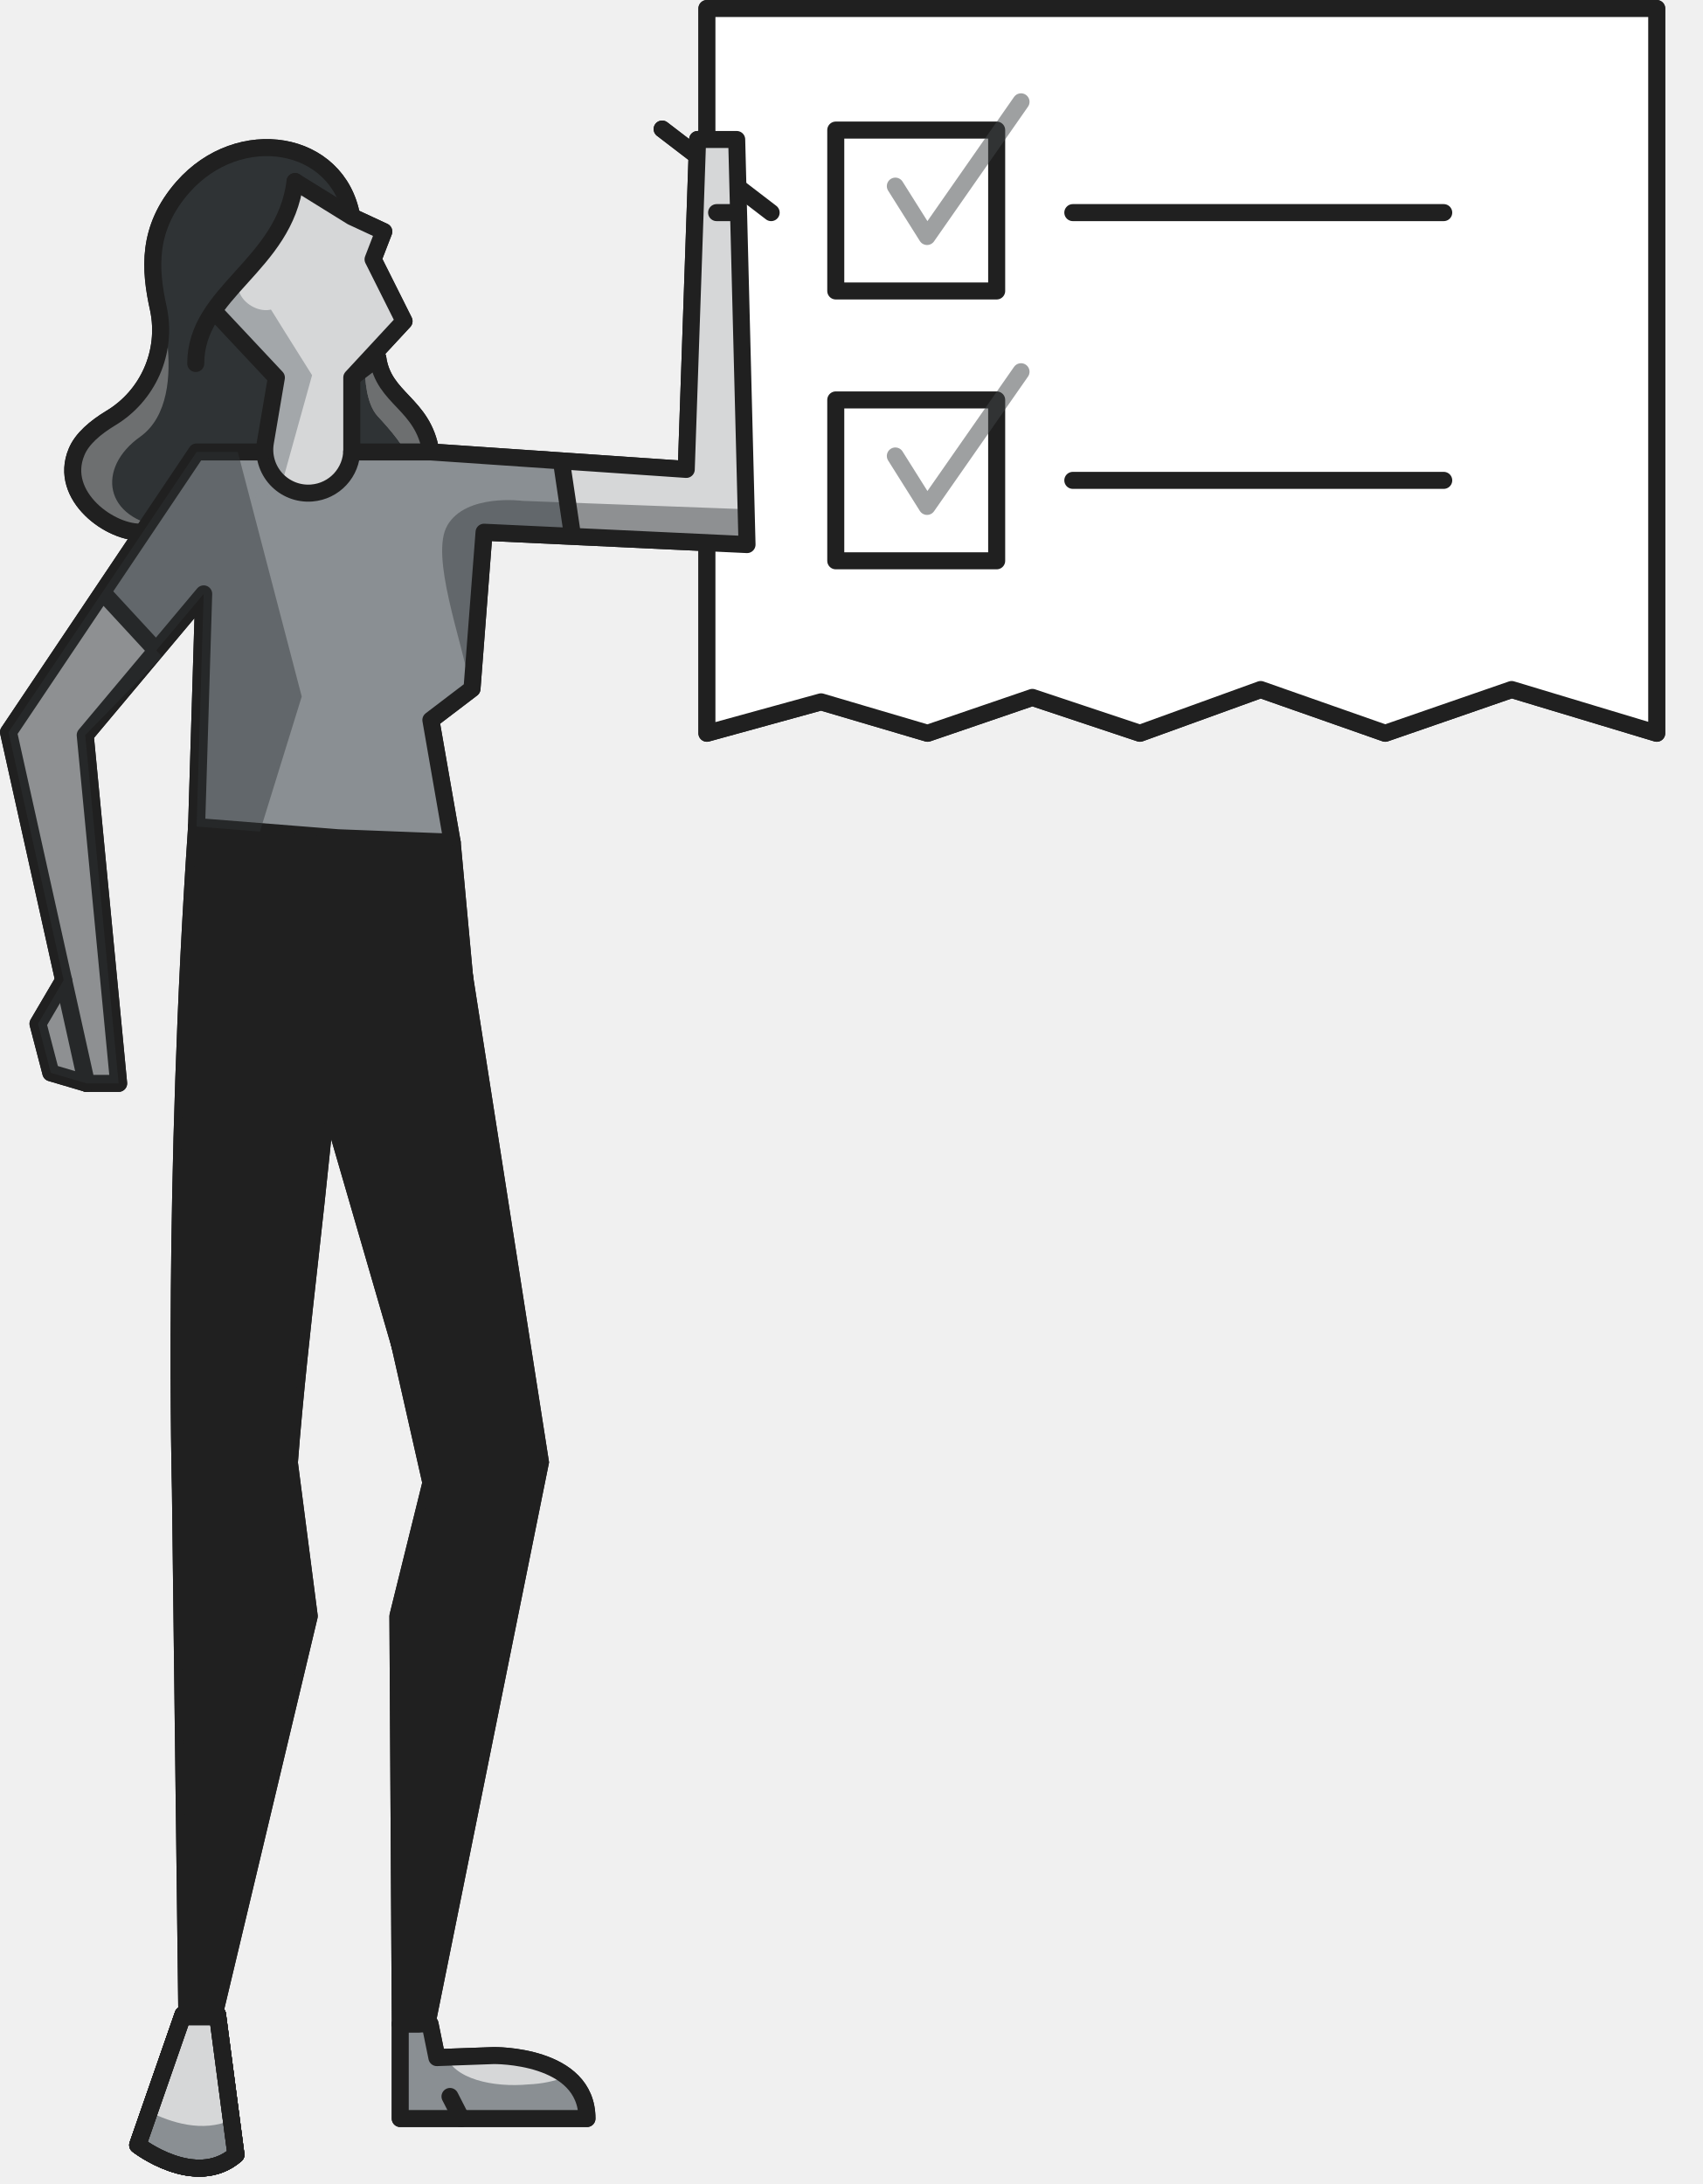
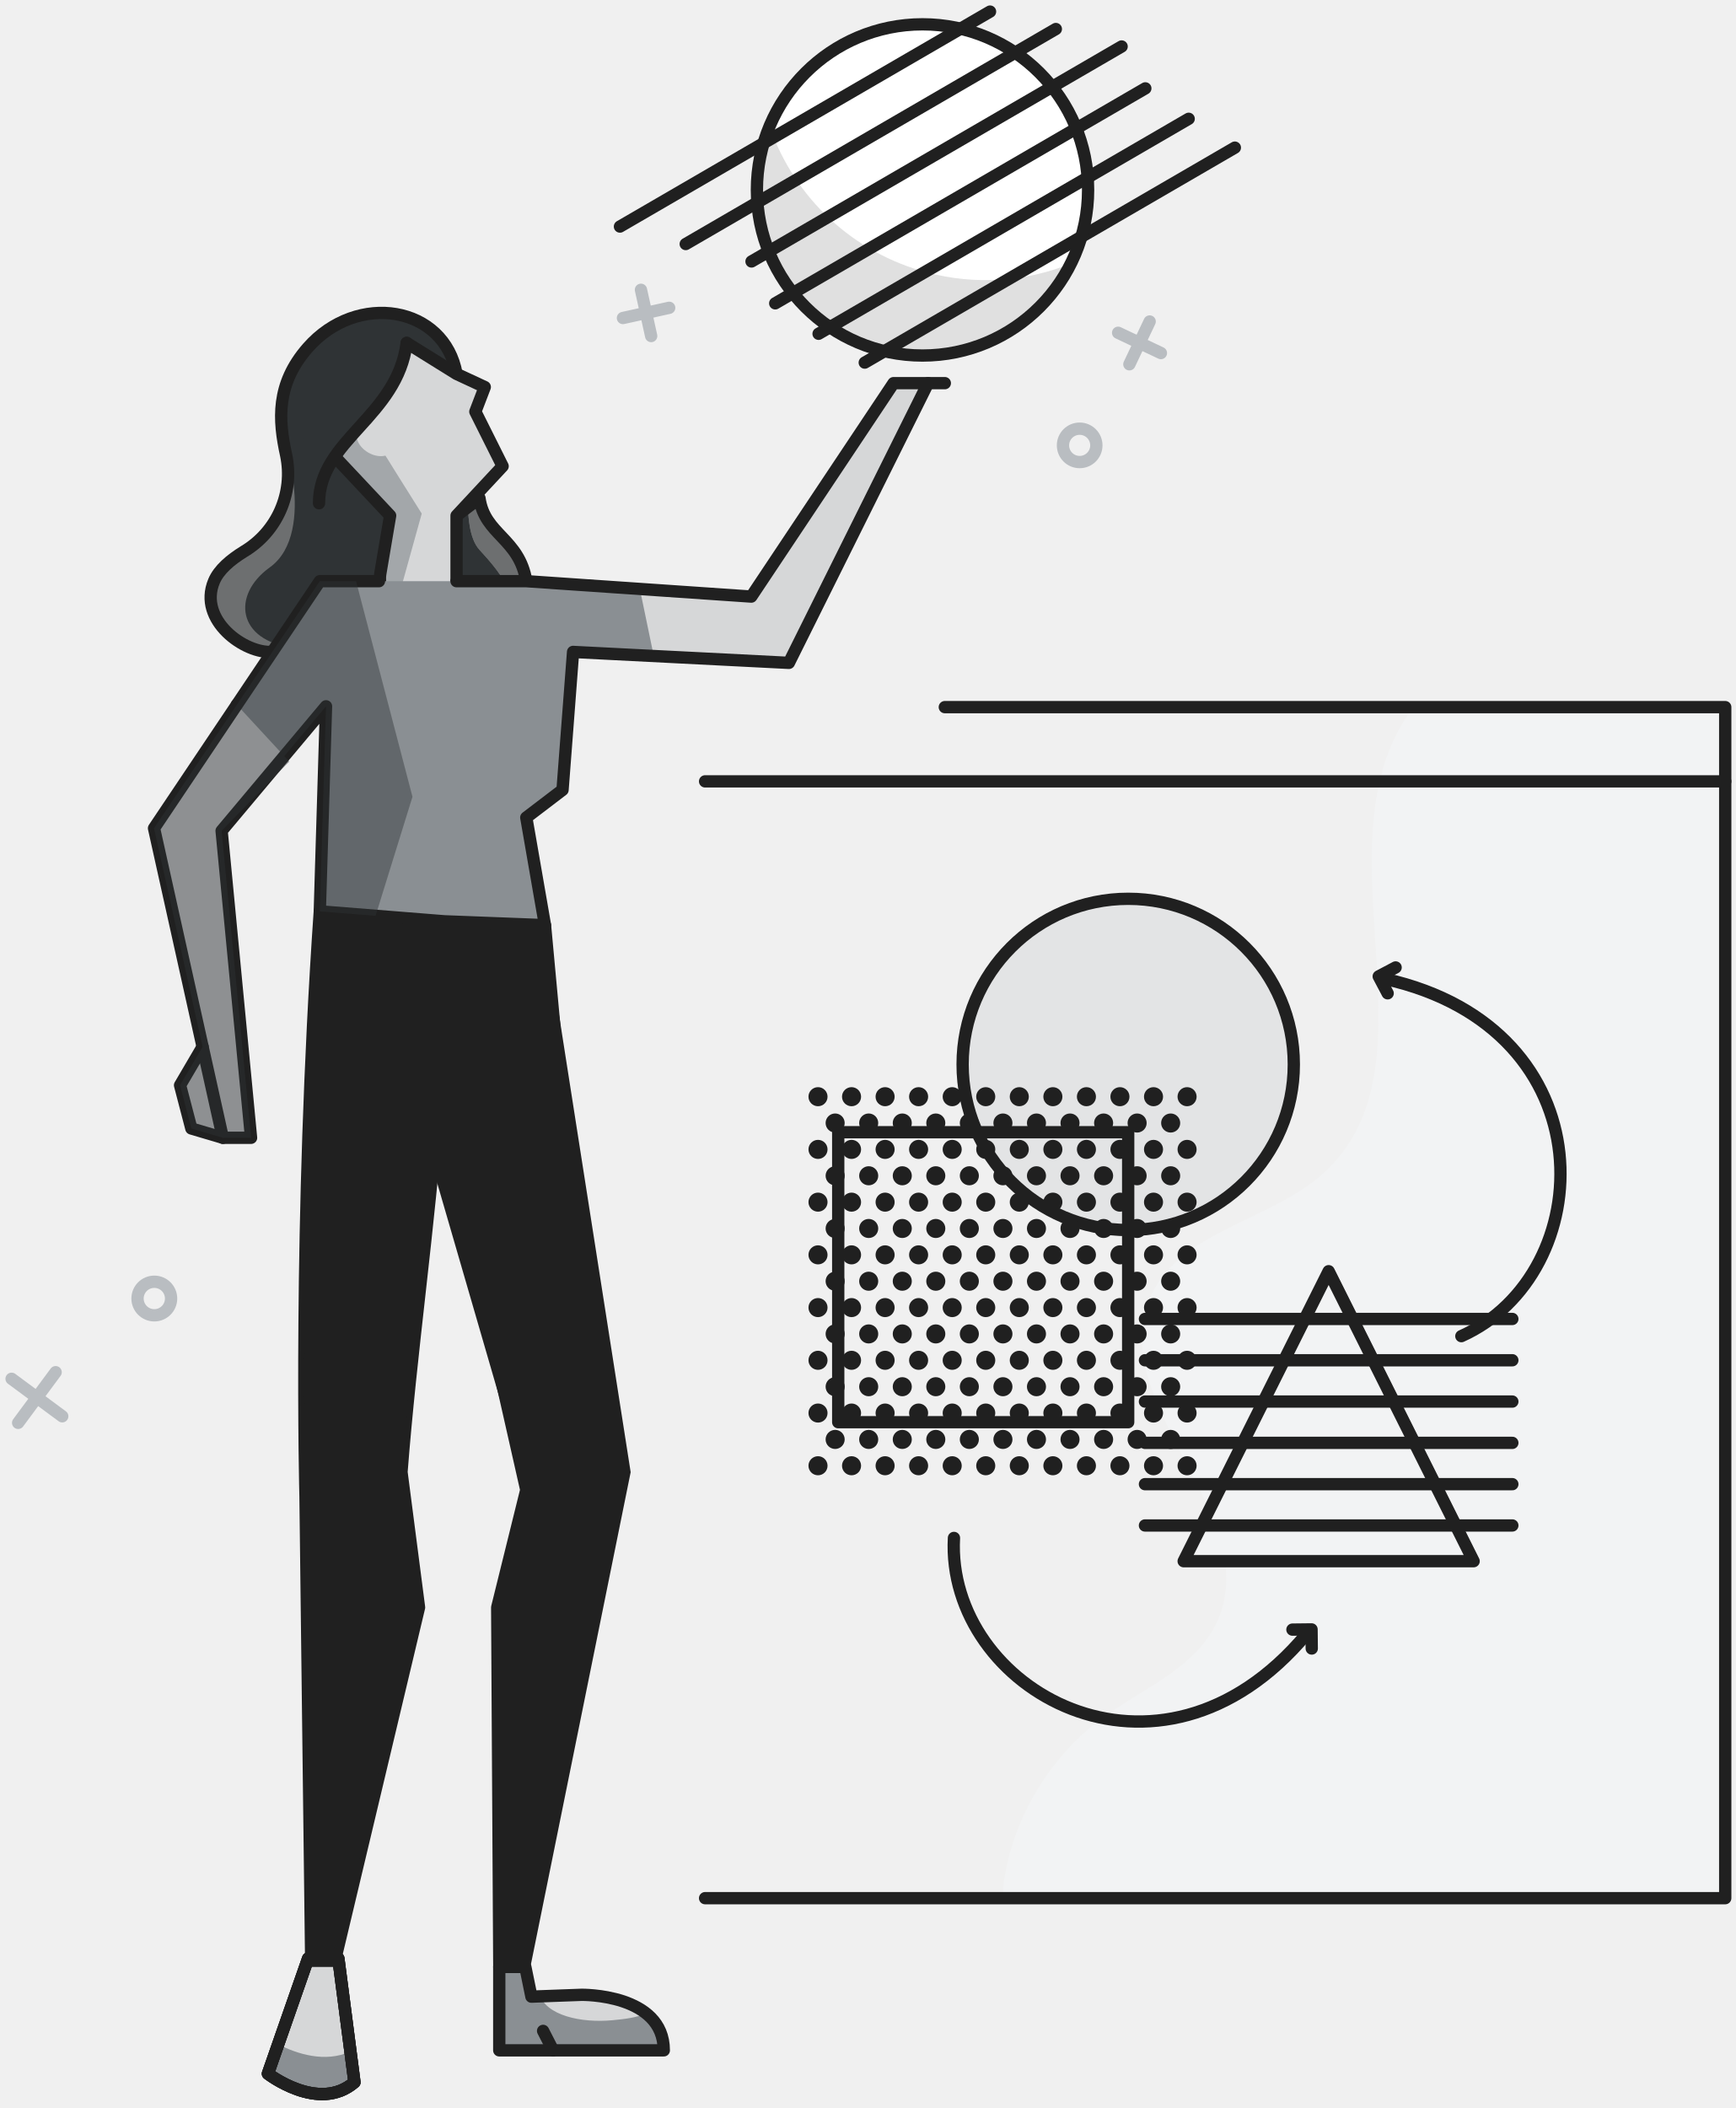
- <svg xmlns="http://www.w3.org/2000/svg" width="300" height="385">
-   <g transform="translate(1 1)" fill="none" fill-rule="evenodd">
-     <path fill="#FFF" fill-rule="nonzero" d="M290.99 128.26l-25.57-7.71-22.28 7.71-21.95-7.71-21.28 7.71-18.96-6.32-18.47 6.32-18.77-5.54-20.12 5.54V.5h167.4z" />
-     <path stroke="#202020" stroke-width="3" stroke-linecap="round" stroke-linejoin="round" d="M290.99 128.26l-25.57-7.71-22.28 7.71-21.95-7.71-21.28 7.71-18.96-6.32-18.47 6.32-18.77-5.54-20.12 5.54V.5h167.4z" />
-     <path stroke="#202020" stroke-width="3" stroke-linecap="round" stroke-linejoin="round" d="M146.3 21.93h28.36v28.36H146.3z" />
-     <path stroke="#414547" stroke-width="3" opacity=".51" stroke-linecap="round" stroke-linejoin="round" d="M178.95 16.95l-16.56 23.74-5.59-8.88" />
-     <path d="M65.58 62.08L61 65.56l-2.42 26 16.36-12.9c-1.4-8.6-8.34-9.26-9.36-16.58zM31.22 32c-6.36 7.27-5.84 14.49-4.29 21.47 1.579 7.578-1.827 15.323-8.48 19.28-2.64 1.61-5 3.59-5.95 5.9-3.31 7.83 6.19 14.58 11.67 14.13C29.65 92.33 54 83.44 54 83.44l7-46.22C58.58 23.59 41.12 20.71 31.22 32z" fill="#2F3335" fill-rule="nonzero" />
-     <path d="M74.94 78.66l-3.2 2.53c-1.17-3.27-4.08-6.56-6.16-8.8-2.08-2.24-2.25-6.78-2.28-8.58l2.28-1.73c1.02 7.32 7.96 7.98 9.36 16.58z" fill="#6D6F70" fill-rule="nonzero" />
-     <path d="M102.45 372.46c-1.22-12.31-11.59-11.28-11.59-11.28l-14.86.54-1.21-5.93h-5.25v16.67h32.91z" fill="#8A8F93" fill-rule="nonzero" />
-     <path d="M91.08 361.2l-13.55-.11c1.25 4.44 8.47 5.93 14.63 5.35 2.308-.088 4.585-.558 6.74-1.39-1.478-2.862-4.651-4.424-7.82-3.85zM40.58 378.84c-7.17 6.18-17.31-1.71-17.31-1.71l8-23h6.06l3.25 24.71z" fill="#D6D7D8" fill-rule="nonzero" />
-     <path d="M25.32 371.26l-2.05 5.87s10.14 7.89 17.31 1.71l-.8-6.14c-5.08 2.3-10.73.44-14.46-1.44z" fill="#8A8F93" fill-rule="nonzero" />
-     <path d="M40.58 378.84c-7.17 6.18-17.31-1.71-17.31-1.71l8-23h6.06l3.25 24.71zM115.7 21.75l19.21 14.73" stroke="#202020" stroke-width="3" stroke-linecap="round" stroke-linejoin="round" />
-     <path fill="#D6D7D8" fill-rule="nonzero" d="M100.48 93.81L130.66 95l-1.82-71.41h-6.89l-2 58.16-22.23-1.25z" />
-     <path d="M74.94 78.66l-3.2 2.53c-1.17-3.27-4.08-6.56-6.16-8.8-2.08-2.24-2.25-6.78-2.28-8.58l2.28-1.73c1.02 7.32 7.96 7.98 9.36 16.58z" fill="#6D6F70" fill-rule="nonzero" />
-     <path d="M74.94 78.66c-1.4-8.6-8.34-9.26-9.36-16.58L61 65.56l-2.42 26 16.36-12.9z" stroke="#202020" stroke-width="3" stroke-linecap="round" stroke-linejoin="round" />
-     <path d="M28.26 92a26.61 26.61 0 01-4.09.84c-5.48.45-15-6.31-11.68-14.13 1-2.31 3.31-4.3 6-5.9 6.66-3.951 10.069-11.701 8.48-19.28-1.54-7 6.68 15.35-3.26 22.46C16 81.45 17.16 90.56 28.26 92z" fill="#6D6F70" fill-rule="nonzero" />
-     <path d="M31.22 32c-6.36 7.27-5.84 14.49-4.29 21.47 1.579 7.578-1.827 15.323-8.48 19.28-2.64 1.61-5 3.59-5.95 5.9-3.31 7.83 6.19 14.58 11.67 14.13C29.65 92.33 54 83.44 54 83.44l7-46.22C58.58 23.59 41.12 20.71 31.22 32z" stroke="#202020" stroke-width="3" stroke-linecap="round" stroke-linejoin="round" />
-     <path fill="#8A8F93" fill-rule="nonzero" d="M.5 128.07l13.76 61.91h5.65l-5.89-61.39 20.88-24.9-1.25 41.01 24.93 1.98 20.11.78-3.75-21.53 7.25-5.52 2.12-27.59L130.66 95l-1.82-71.41h-6.89l-2 58.16-45.01-3.08H33.65z" />
-     <path d="M36.8 53.93L46 42.68 51 31l10 6.2 6.64 2.62-2.89 4.9.25.49 5.21 10.41L61 65.56v12.71c.001 4.003-3.079 7.332-7.07 7.64-2.353.187-4.661-.722-6.256-2.462C46.08 81.707 45.377 79.328 45.77 77l1.94-11.43L36.8 53.93z" fill="#D6D7D8" fill-rule="nonzero" />
-     <path d="M35.22 33l6.62-.83c-.51 5.09-.83 11.94.79 14.67C45.35 51.42 54 65.14 54 65.14l-5.6 20.14-4.29 1.4 3.59-21.12-14.2-15.14L35.22 33z" fill="#8A8F93" fill-rule="nonzero" opacity=".67" />
-     <path d="M32.42 61.2c3.43-9 15.67-13.1 17.57-27.93l-5.43-3.44L34.52 31l-4.87 15 2.77 15.2z" fill="#2F3335" fill-rule="nonzero" />
-     <path d="M51 31l10 6.2 5.64 2.62-1.89 4.9.25.49 5.21 10.41L61 65.56v12.71c.001 4.003-3.079 7.332-7.07 7.64h0c-2.353.187-4.661-.722-6.256-2.462C46.08 81.707 45.377 79.328 45.77 77l1.94-11.43L36.8 53.93" stroke="#202020" stroke-width="3" stroke-linecap="round" stroke-linejoin="round" />
-     <ellipse fill="#D6D7D8" fill-rule="nonzero" transform="rotate(-60 44.81201 50.44238)" cx="44.812" cy="50.442" rx="2.91" ry="4.05" />
-     <path d="M33.5 63.08C33.5 50.42 49.14 45.85 51 31" stroke="#202020" stroke-width="3" stroke-linecap="round" stroke-linejoin="round" />
-     <path fill="#D6D7D8" fill-rule="nonzero" d="M100.48 93.81L130.66 95l-1.82-71.41h-6.89l-2 58.16-22.23-1.25z" />
-     <path d="M130.66 95l-.16-6.23-39.33-1.47s-10-1.36-13.31 4.29c-3.12 5.3 2.44 20 4.15 29l.19-.14 2.11-27.59L130.66 95z" fill="#2F3335" fill-rule="nonzero" opacity=".43" />
-     <path fill="#D6D7D8" fill-rule="nonzero" d="M10.22 171.78l-4.52 7.69 2.26 8.65 6.3 1.86z" />
-     <path fill="#D6D7D8" fill-rule="nonzero" d="M17.06 103.39L.5 128.07l13.76 61.91h5.65l-5.89-61.39 13.52-13.86z" />
-     <path stroke="#202020" stroke-width="3" stroke-linecap="round" stroke-linejoin="round" d="M45.48 78.67H33.65L.5 128.07l13.76 61.91h5.65l-5.89-61.39 20.88-24.9-1.25 41.01 24.93 1.98 20.11.78-3.75-21.53 7.25-5.52 2.12-27.59L130.66 95l-1.82-71.41h-6.89l-2 58.16-45.01-3.08H60.99M40.58 378.84c-7.17 6.18-17.31-1.71-17.31-1.71l8-23h6.06l3.25 24.71zM102.45 372.46c0-11.37-16.45-11.1-16.45-11.1l-10 .36-1.21-5.93h-5.25v16.67h32.91zM99.92 93.55l-1.86-12.51M125.3 36.48h3.36M17.06 103.39l8.96 9.71" />
-     <path d="M78.69 147.46l-20.11 5.86-24.93-8.62c-4.31 62.63-2.85 117-2.85 117l1.13 92.84h4.73l16.84-70.65-3.5-27.05c1.85-24 5.5-48.78 7.37-74.15l17.58 77.7-5.82 23.5.42 71.9h3.22l16-99-10.08-109.33z" stroke="#202020" stroke-width="3" stroke-linecap="round" stroke-linejoin="round" />
-     <path d="M78.69 147.46l-20.11-.78-24.93-2c-4.31 62.63-2.85 117-2.85 117l1.13 92.84h4.73l16.84-70.63-3.5-27.05c1.85-24 4.48-35.16 6.35-60.53l18.6 64.08-5.82 23.5.42 71.9h6.22l20-99-17.08-109.33z" fill="#202020" fill-rule="nonzero" />
-     <path stroke="#202020" stroke-width="3" stroke-linecap="round" stroke-linejoin="round" d="M10.22 171.78l-4.52 7.69 2.26 8.65 6.3 1.86M78.31 368.57l1.99 3.89" />
-     <path fill="#2F3335" fill-rule="nonzero" opacity=".43" d="M44.81 145.59l7.37-23.8-11.27-43.12h-7.26L.5 128.07l9.72 43.71-4.52 7.69 2.26 8.65 6.3 1.86h5.65l-5.89-61.39 13.52-13.86-1-1.07 8.36-9.97-1.25 41.01z" />
-     <path d="M40.58 378.84c-7.17 6.18-17.31-1.71-17.31-1.71l8-23h6.06l3.25 24.71zM146.3 69.5h28.36v28.36H146.3z" stroke="#202020" stroke-width="3" stroke-linecap="round" stroke-linejoin="round" />
-     <path stroke="#414547" stroke-width="3" opacity=".51" stroke-linecap="round" stroke-linejoin="round" d="M178.95 64.53l-16.56 23.74-5.59-8.89" />
-     <path stroke="#202020" stroke-width="3" stroke-linecap="round" stroke-linejoin="round" d="M188.08 36.48h65.37M188.08 83.68h65.37" />
-     <path fill="#FFF" fill-rule="nonzero" d="M290.99 128.26l-25.57-7.71-22.28 7.71-21.95-7.71-21.28 7.71-18.96-6.32-18.47 6.32-18.77-5.54-20.12 5.54V.5h167.4z" />
-     <path stroke="#202020" stroke-width="3" stroke-linecap="round" stroke-linejoin="round" d="M290.99 128.26l-25.57-7.71-22.28 7.71-21.95-7.71-21.28 7.71-18.96-6.32-18.47 6.32-18.77-5.54-20.12 5.54V.5h167.4z" />
-     <path stroke="#202020" stroke-width="3" stroke-linecap="round" stroke-linejoin="round" d="M146.3 21.93h28.36v28.36H146.3z" />
-     <path stroke="#414547" stroke-width="3" opacity=".51" stroke-linecap="round" stroke-linejoin="round" d="M178.95 16.95l-16.56 23.74-5.59-8.88" />
-     <path d="M65.58 62.08L61 65.56l-2.42 26 16.36-12.9c-1.4-8.6-8.34-9.26-9.36-16.58zM31.22 32c-6.36 7.27-5.84 14.49-4.29 21.47 1.579 7.578-1.827 15.323-8.48 19.28-2.64 1.61-5 3.59-5.95 5.9-3.31 7.83 6.19 14.58 11.67 14.13C29.65 92.33 54 83.44 54 83.44l7-46.22C58.58 23.59 41.12 20.71 31.22 32z" fill="#2F3335" fill-rule="nonzero" />
-     <path d="M74.94 78.66l-3.2 2.53c-1.17-3.27-4.08-6.56-6.16-8.8-2.08-2.24-2.25-6.78-2.28-8.58l2.28-1.73c1.02 7.32 7.96 7.98 9.36 16.58z" fill="#6D6F70" fill-rule="nonzero" />
-     <path d="M102.45 372.46c-1.22-12.31-11.59-11.28-11.59-11.28l-14.86.54-1.21-5.93h-5.25v16.67h32.91z" fill="#8A8F93" fill-rule="nonzero" />
-     <path d="M91.08 361.2l-13.55-.11c1.25 4.44 8.47 5.93 14.63 5.35 2.308-.088 4.585-.558 6.74-1.39-1.478-2.862-4.651-4.424-7.82-3.85zM40.58 378.84c-7.17 6.18-17.31-1.71-17.31-1.71l8-23h6.06l3.25 24.71z" fill="#D6D7D8" fill-rule="nonzero" />
-     <path d="M25.32 371.26l-2.05 5.87s10.14 7.89 17.31 1.71l-.8-6.14c-5.08 2.3-10.73.44-14.46-1.44z" fill="#8A8F93" fill-rule="nonzero" />
-     <path d="M40.58 378.84c-7.17 6.18-17.31-1.71-17.31-1.71l8-23h6.06l3.25 24.71zM115.7 21.75l19.21 14.73" stroke="#202020" stroke-width="3" stroke-linecap="round" stroke-linejoin="round" />
-     <path fill="#D6D7D8" fill-rule="nonzero" d="M100.48 93.81L130.66 95l-1.82-71.41h-6.89l-2 58.16-22.23-1.25z" />
-     <path d="M74.94 78.66l-3.2 2.53c-1.17-3.27-4.08-6.56-6.16-8.8-2.08-2.24-2.25-6.78-2.28-8.58l2.28-1.73c1.02 7.32 7.96 7.98 9.36 16.58z" fill="#6D6F70" fill-rule="nonzero" />
-     <path d="M74.94 78.66c-1.4-8.6-8.34-9.26-9.36-16.58L61 65.56l-2.42 26 16.36-12.9z" stroke="#202020" stroke-width="3" stroke-linecap="round" stroke-linejoin="round" />
-     <path d="M28.26 92a26.61 26.61 0 01-4.09.84c-5.48.45-15-6.31-11.68-14.13 1-2.31 3.31-4.3 6-5.9 6.66-3.951 10.069-11.701 8.48-19.28-1.54-7 6.68 15.35-3.26 22.46C16 81.45 17.16 90.56 28.26 92z" fill="#6D6F70" fill-rule="nonzero" />
-     <path d="M31.22 32c-6.36 7.27-5.84 14.49-4.29 21.47 1.579 7.578-1.827 15.323-8.48 19.28-2.64 1.61-5 3.59-5.95 5.9-3.31 7.83 6.19 14.58 11.67 14.13C29.65 92.33 54 83.44 54 83.44l7-46.22C58.58 23.59 41.12 20.71 31.22 32z" stroke="#202020" stroke-width="3" stroke-linecap="round" stroke-linejoin="round" />
-     <path fill="#8A8F93" fill-rule="nonzero" d="M.5 128.07l13.76 61.91h5.65l-5.89-61.39 20.88-24.9-1.25 41.01 24.93 1.98 20.11.78-3.75-21.53 7.25-5.52 2.12-27.59L130.66 95l-1.82-71.41h-6.89l-2 58.16-45.01-3.08H33.65z" />
-     <path d="M36.8 53.93L46 42.68 51 31l10 6.2 6.64 2.62-2.89 4.9.25.49 5.21 10.41L61 65.56v12.71c.001 4.003-3.079 7.332-7.07 7.64-2.353.187-4.661-.722-6.256-2.462C46.08 81.707 45.377 79.328 45.77 77l1.94-11.43L36.8 53.93z" fill="#D6D7D8" fill-rule="nonzero" />
-     <path d="M35.22 33l6.62-.83c-.51 5.09-.83 11.94.79 14.67C45.35 51.42 54 65.14 54 65.14l-5.6 20.14-4.29 1.4 3.59-21.12-14.2-15.14L35.22 33z" fill="#8A8F93" fill-rule="nonzero" opacity=".67" />
-     <path d="M32.42 61.2c3.43-9 15.67-13.1 17.57-27.93l-5.43-3.44L34.52 31l-4.87 15 2.77 15.2z" fill="#2F3335" fill-rule="nonzero" />
-     <path d="M51 31l10 6.2 5.64 2.62-1.89 4.9.25.49 5.21 10.41L61 65.56v12.71c.001 4.003-3.079 7.332-7.07 7.64h0c-2.353.187-4.661-.722-6.256-2.462C46.08 81.707 45.377 79.328 45.77 77l1.94-11.43L36.8 53.93" stroke="#202020" stroke-width="3" stroke-linecap="round" stroke-linejoin="round" />
-     <ellipse fill="#D6D7D8" fill-rule="nonzero" transform="rotate(-60 44.81201 50.44238)" cx="44.812" cy="50.442" rx="2.91" ry="4.05" />
-     <path d="M33.5 63.08C33.5 50.42 49.14 45.85 51 31" stroke="#202020" stroke-width="3" stroke-linecap="round" stroke-linejoin="round" />
-     <path fill="#D6D7D8" fill-rule="nonzero" d="M100.48 93.81L130.66 95l-1.82-71.41h-6.89l-2 58.16-22.23-1.25z" />
-     <path d="M130.66 95l-.16-6.23-39.33-1.47s-10-1.36-13.31 4.29c-3.12 5.3 2.44 20 4.15 29l.19-.14 2.11-27.59L130.66 95z" fill="#2F3335" fill-rule="nonzero" opacity=".43" />
-     <path fill="#D6D7D8" fill-rule="nonzero" d="M10.22 171.78l-4.52 7.69 2.26 8.65 6.3 1.86z" />
-     <path fill="#D6D7D8" fill-rule="nonzero" d="M17.06 103.39L.5 128.07l13.76 61.91h5.65l-5.89-61.39 13.52-13.86z" />
-     <path stroke="#202020" stroke-width="3" stroke-linecap="round" stroke-linejoin="round" d="M45.48 78.67H33.65L.5 128.07l13.76 61.91h5.65l-5.89-61.39 20.88-24.9-1.25 41.01 24.93 1.98 20.11.78-3.75-21.53 7.25-5.52 2.12-27.59L130.66 95l-1.82-71.41h-6.89l-2 58.16-45.01-3.08H60.99M40.58 378.84c-7.17 6.18-17.31-1.71-17.31-1.71l8-23h6.06l3.25 24.71zM102.45 372.46c0-11.37-16.45-11.1-16.45-11.1l-10 .36-1.21-5.93h-5.25v16.67h32.91zM99.92 93.55l-1.86-12.51M125.3 36.48h3.36M17.06 103.39l8.96 9.71" />
-     <path d="M78.69 147.46l-20.11 5.86-24.93-8.62c-4.31 62.63-2.85 117-2.85 117l1.13 92.84h4.73l16.84-70.65-3.5-27.05c1.85-24 5.5-48.78 7.37-74.15l17.58 77.7-5.82 23.5.42 71.9h3.22l16-99-10.08-109.33z" stroke="#202020" stroke-width="3" stroke-linecap="round" stroke-linejoin="round" />
-     <path d="M78.69 147.46l-20.11-.78-24.93-2c-4.31 62.63-2.85 117-2.85 117l1.13 92.84h4.73l16.84-70.63-3.5-27.05c1.85-24 4.48-35.16 6.35-60.53l18.6 64.08-5.82 23.5.42 71.9h6.22l20-99-17.08-109.33z" fill="#202020" fill-rule="nonzero" />
-     <path stroke="#202020" stroke-width="3" stroke-linecap="round" stroke-linejoin="round" d="M10.22 171.78l-4.52 7.69 2.26 8.65 6.3 1.86M78.31 368.57l1.99 3.89" />
-     <path fill="#2F3335" fill-rule="nonzero" opacity=".43" d="M44.81 145.59l7.37-23.8-11.27-43.12h-7.26L.5 128.07l9.72 43.71-4.52 7.69 2.26 8.65 6.3 1.86h5.65l-5.89-61.39 13.52-13.86-1-1.07 8.36-9.97-1.25 41.01z" />
-     <path d="M40.58 378.84c-7.17 6.18-17.31-1.71-17.31-1.71l8-23h6.06l3.25 24.71zM146.3 69.5h28.36v28.36H146.3z" stroke="#202020" stroke-width="3" stroke-linecap="round" stroke-linejoin="round" />
-     <path stroke="#414547" stroke-width="3" opacity=".51" stroke-linecap="round" stroke-linejoin="round" d="M178.95 64.53l-16.56 23.74-5.59-8.89" />
-     <path stroke="#202020" stroke-width="3" stroke-linecap="round" stroke-linejoin="round" d="M188.08 36.48h65.37M188.08 83.68h65.37" />
+ <svg xmlns="http://www.w3.org/2000/svg" width="182px" height="221px" viewBox="0 0 182 221" version="1.1">
+   <g id="Page-1" stroke="none" stroke-width="1" fill="none" fill-rule="evenodd">
+     <g id="3---Testing-Iteration" transform="translate(1, 1)">
+       <path d="M179.886,198.002 L179.886,73.139 L147.18,73.139 C146.571,73.955 146.026,74.818 145.551,75.719 C138.082,89.909 149.679,110.979 137.888,121.879 C132.298,127.039 122.731,127.99 119.626,134.947 C114.733,145.912 131.524,157.9 126.669,168.887 C124.601,173.57 119.381,175.793 115.163,178.695 C108.885,182.995 104.503,190.623 104.099,198.006 L179.886,198.002 Z" id="Path" fill="#F2F3F4" fill-rule="nonzero" />
+       <path d="M49.269,51.235 L46.87,53.058 L45.602,66.689 L54.18,59.929 C53.445,55.418 49.803,55.079 49.269,51.235 Z" id="Path" fill="#2F3335" fill-rule="nonzero" />
+       <path d="M31.257,35.471 C27.92,39.281 28.195,43.065 29.004,46.724 C29.835,50.698 28.048,54.761 24.557,56.833 C23.173,57.693 21.952,58.712 21.44,59.929 C19.72,64.031 24.686,67.57 27.559,67.338 C30.431,67.106 43.202,62.432 43.202,62.432 L46.87,38.201 C45.602,31.059 36.447,29.541 31.257,35.471 Z" id="Path" fill="#2F3335" fill-rule="nonzero" />
+       <path d="M54.18,59.925 L52.499,61.254 C51.888,59.534 50.349,57.814 49.269,56.64 C48.19,55.466 48.091,53.084 48.074,52.142 L49.269,51.235 C49.807,55.079 53.445,55.418 54.18,59.925 Z" id="Path" fill="#6D6F70" fill-rule="nonzero" />
+       <path d="M68.598,213.955 C67.962,207.505 62.522,208.043 62.522,208.043 L54.718,208.326 L54.081,205.213 L51.346,205.213 L51.346,213.955 L68.598,213.955 Z" id="Path" fill="#8A8F93" fill-rule="nonzero" />
+       <path d="M62.638,208.051 L55.535,207.995 C56.188,210.322 59.972,211.104 63.206,210.799 C64.534,210.674 65.786,210.524 66.736,210.068 C65.963,208.567 64.299,207.748 62.638,208.051 L62.638,208.051 Z" id="Path" fill="#D6D7D8" fill-rule="nonzero" />
+       <path d="M36.163,217.301 C32.405,220.538 27.09,216.402 27.09,216.402 L31.304,204.332 L34.477,204.332 L36.163,217.301 Z" id="Path" fill="#D6D7D8" fill-rule="nonzero" />
+       <path d="M28.165,213.319 L27.09,216.402 C27.09,216.402 32.405,220.538 36.163,217.301 L35.733,214.08 C33.08,215.292 30.1,214.316 28.165,213.319 Z" id="Path" fill="#8A8F93" fill-rule="nonzero" />
+       <path d="M36.163,217.301 C32.405,220.538 27.09,216.402 27.09,216.402 L31.304,204.332 L34.477,204.332 L36.163,217.301 Z" id="Path" stroke="#202020" stroke-width="1.29" stroke-linecap="round" stroke-linejoin="round" />
+       <polygon id="Path" fill="#D6D7D8" fill-rule="nonzero" points="67.566 67.871 81.713 68.495 96.303 39.169 92.687 39.169 77.77 61.546 66.117 60.888" />
+       <path d="M54.18,59.925 L52.499,61.254 C51.888,59.534 50.349,57.814 49.269,56.64 C48.19,55.466 48.091,53.084 48.074,52.142 L49.269,51.235 C49.807,55.079 53.445,55.418 54.18,59.925 Z" id="Path" fill="#6D6F70" fill-rule="nonzero" />
+       <path d="M54.18,59.929 C53.449,55.418 49.807,55.07 49.274,51.235 L46.87,53.058 L45.602,66.689 L54.18,59.929 Z" id="Path" stroke="#202020" stroke-width="1.29" stroke-linecap="round" stroke-linejoin="round" />
+       <path d="M29.704,66.895 C29,67.096 28.281,67.24 27.554,67.325 C24.682,67.562 19.698,64.018 21.431,59.916 C21.947,58.708 23.151,57.663 24.553,56.825 C28.044,54.752 29.831,50.689 28.999,46.715 C28.191,43.056 32.499,54.765 27.279,58.489 C23.25,61.387 23.887,66.164 29.704,66.895 Z" id="Path" fill="#6D6F70" fill-rule="nonzero" />
+       <path d="M31.257,35.471 C27.92,39.281 28.195,43.065 29.004,46.724 C29.835,50.698 28.048,54.761 24.557,56.833 C23.173,57.693 21.952,58.712 21.44,59.929 C19.72,64.031 24.686,67.57 27.559,67.338 C30.431,67.106 43.202,62.432 43.202,62.432 L46.87,38.201 C45.602,31.059 36.447,29.541 31.257,35.471 Z" id="Path" stroke="#202020" stroke-width="1.29" stroke-linecap="round" stroke-linejoin="round" />
+       <path d="M34.176,46.96 L38.988,41.061 L41.641,34.95 L46.87,38.201 L50.353,39.577 L48.839,42.157 L48.968,42.415 L51.699,47.876 L46.87,53.058 L46.87,59.723 C46.87,61.821 45.255,63.566 43.163,63.73 L43.163,63.73 C41.928,63.826 40.718,63.347 39.883,62.432 C39.048,61.517 38.681,60.269 38.889,59.048 L39.904,53.058 L34.176,46.96 Z" id="Path" fill="#D6D7D8" fill-rule="nonzero" />
+       <path d="M33.355,35.995 L36.825,35.565 C36.554,38.236 36.395,41.826 37.255,43.254 C38.683,45.653 43.219,52.847 43.219,52.847 L40.282,63.404 L38.038,64.139 L39.917,53.066 L32.448,45.12 L33.355,35.995 Z" id="Path" fill="#8A8F93" fill-rule="nonzero" opacity="0.67" />
+       <path d="M31.885,50.779 C33.682,46.049 40.102,43.899 41.095,36.159 L38.27,34.323 L32.985,34.95 L30.431,42.807 L31.885,50.779 Z" id="Path" fill="#2F3335" fill-rule="nonzero" />
+       <path d="M41.641,34.95 L46.87,38.201 L49.828,39.577 L48.839,42.157 L48.968,42.415 L51.699,47.876 L46.87,53.058 L46.87,59.723 C46.87,61.821 45.255,63.566 43.163,63.73 L43.163,63.73 C41.928,63.826 40.718,63.347 39.883,62.432 C39.048,61.517 38.681,60.269 38.889,59.048 L39.904,53.058 L34.176,46.96" id="Path" stroke="#202020" stroke-width="1.29" stroke-linecap="round" stroke-linejoin="round" />
+       <ellipse id="Oval" fill="#D6D7D8" fill-rule="nonzero" transform="translate(38.3745, 45.13117) rotate(-60) translate(-38.3745, -45.13117) " cx="38.375" cy="45.131" rx="1.522" ry="2.124" />
+       <path d="M32.448,51.759 C32.448,45.12 40.648,42.729 41.641,34.95" id="Path" stroke="#202020" stroke-width="1.29" stroke-linecap="round" stroke-linejoin="round" />
+       <polygon id="Path" fill="#D6D7D8" fill-rule="nonzero" points="67.566 67.871 81.713 68.495 96.303 39.169 92.687 39.169 77.77 61.546 66.117 60.888" />
+       <path d="M81.7,68.495 L83.115,65.966 L62.668,64.453 C62.668,64.453 57.439,63.743 55.698,66.702 C54.06,69.484 56.988,77.194 57.848,81.889 L57.951,81.812 L59.056,67.347 L81.7,68.495 Z" id="Path" fill="#2F3335" fill-rule="nonzero" opacity="0.43" />
+       <path d="M36.163,217.301 C32.405,220.538 27.09,216.402 27.09,216.402 L31.304,204.332 L34.477,204.332 L36.163,217.301 Z" id="Path" stroke="#202020" stroke-width="1.29" stroke-linecap="round" stroke-linejoin="round" />
+       <path d="M68.598,213.955 C68.598,207.995 59.972,208.133 59.972,208.133 L54.718,208.326 L54.081,205.213 L51.346,205.213 L51.346,213.955 L68.598,213.955 Z" id="Path" stroke="#202020" stroke-width="1.29" stroke-linecap="round" stroke-linejoin="round" />
+       <line x1="67.274" y1="67.734" x2="66.297" y2="61.172" id="Path" stroke="#202020" stroke-width="1.29" stroke-linecap="round" stroke-linejoin="round" />
+       <line x1="96.303" y1="39.169" x2="98.062" y2="39.169" id="Path" stroke="#202020" stroke-width="1.29" stroke-linecap="round" stroke-linejoin="round" />
+       <line x1="23.831" y1="72.889" x2="28.531" y2="77.981" id="Path" stroke="#202020" stroke-width="1.29" stroke-linecap="round" stroke-linejoin="round" />
+       <path d="M56.141,95.998 L45.602,99.068 L32.53,94.548 C30.268,127.383 31.033,155.897 31.033,155.897 L31.627,204.568 L34.108,204.568 L42.936,167.519 L41.095,153.329 C42.067,140.739 43.98,127.753 44.965,114.453 L54.18,155.2 L51.131,167.519 L51.351,205.213 L53.036,205.213 L61.447,153.342 L56.141,95.998 Z" id="Path" stroke="#202020" stroke-width="1.29" stroke-linecap="round" stroke-linejoin="round" />
+       <path d="M56.141,95.998 L45.602,95.589 L32.53,94.548 C30.268,127.383 31.033,155.897 31.033,155.897 L31.627,204.568 L34.108,204.568 L42.936,167.519 L41.095,153.329 C42.067,140.739 43.447,134.895 44.423,121.595 L54.18,155.2 L51.131,167.519 L51.351,205.213 L54.61,205.213 L65.124,153.342 L56.141,95.998 Z" id="Path" fill="#202020" fill-rule="nonzero" />
+       <line x1="55.943" y1="211.917" x2="56.988" y2="213.955" id="Path" stroke="#202020" stroke-width="1.29" stroke-linecap="round" stroke-linejoin="round" />
+       <path d="M36.163,217.301 C32.405,220.538 27.09,216.402 27.09,216.402 L31.304,204.332 L34.477,204.332 L36.163,217.301 Z" id="Path" stroke="#202020" stroke-width="1.29" stroke-linecap="round" stroke-linejoin="round" />
+       <polygon id="Path" fill="#8A8F93" fill-rule="nonzero" points="15.149 85.832 22.364 118.284 25.323 118.284 22.235 86.103 33.183 73.048 32.53 94.544 45.602 95.589 56.141 95.993 54.18 84.71 57.981 81.812 59.086 67.347 81.713 68.495 96.303 39.169 92.687 39.169 77.77 61.546 54.176 59.929 32.53 59.929" />
+       <polygon id="Path" fill="#D6D7D8" fill-rule="nonzero" points="20.244 108.743 17.879 112.776 19.062 117.308 22.364 118.284" />
+       <polygon id="Path" fill="#D6D7D8" fill-rule="nonzero" points="23.831 72.889 15.149 85.832 22.364 118.284 25.323 118.284 22.235 86.103 29.322 78.836" />
+       <polygon id="Path" fill="#D6D7D8" fill-rule="nonzero" points="66.117 60.888 67.566 67.871 81.713 68.495 96.303 39.169 92.687 39.169 77.77 61.546" />
+       <polyline id="Path" stroke="#202020" stroke-width="1.29" stroke-linecap="round" stroke-linejoin="round" points="20.244 108.743 17.879 112.776 19.062 117.308 22.364 118.284" />
+       <polyline id="Path" stroke="#202020" stroke-width="1.29" stroke-linecap="round" stroke-linejoin="round" points="38.734 59.929 32.53 59.929 15.149 85.832 22.364 118.284 25.323 118.284 22.235 86.103 33.183 73.048 32.53 94.544 45.602 95.589 56.141 95.993 54.18 84.71 57.981 81.812 59.086 67.347 81.713 68.495 96.303 39.169 92.687 39.169 77.77 61.546 54.176 59.929 46.866 59.929" />
+       <polygon id="Path" fill="#2F3335" fill-rule="nonzero" opacity="0.43" points="38.378 95.013 42.248 82.534 36.331 59.929 32.53 59.929 15.149 85.832 20.244 108.743 17.879 112.776 19.062 117.308 22.364 118.284 25.323 118.284 22.235 86.103 22.235 86.103 29.322 78.836 28.801 78.273 33.183 73.048 32.53 94.548" />
+       <circle id="Oval" fill="#FFFFFF" fill-rule="nonzero" cx="95.722" cy="18.911" r="17.363" />
+       <path d="M96.191,27.559 C88.488,25.521 82.302,19.786 79.688,12.259 C79.39,12.977 79.14,13.714 78.939,14.465 C76.657,23.08 81.267,32.024 89.608,35.163 C97.949,38.302 107.312,34.616 111.275,26.634 C106.48,28.569 101.186,28.894 96.191,27.559 L96.191,27.559 Z" id="Path" fill="#E0E0E0" fill-rule="nonzero" />
+       <g id="Group" transform="translate(63.64, 0)" stroke="#202020" stroke-linecap="round" stroke-linejoin="round" stroke-width="1.29">
+         <line x1="64.831" y1="14.478" x2="26.028" y2="37.014" id="Path" />
+         <line x1="59.989" y1="11.455" x2="21.186" y2="33.992" id="Path" />
+         <line x1="55.444" y1="8.265" x2="16.641" y2="30.801" id="Path" />
+         <line x1="52.959" y1="3.874" x2="14.156" y2="26.411" id="Path" />
+         <line x1="46.062" y1="2.043" x2="7.258" y2="24.583" id="Path" />
+         <line x1="39.164" y1="0.215" x2="0.361" y2="22.751" id="Path" />
+       </g>
+       <circle id="Oval" stroke="#202020" stroke-width="1.29" stroke-linecap="round" stroke-linejoin="round" cx="95.722" cy="18.911" r="17.363" />
+       <circle id="Oval" fill="#E3E4E5" fill-rule="nonzero" cx="117.291" cy="110.592" r="17.363" />
+       <circle id="Oval" stroke="#202020" stroke-width="1.29" stroke-linecap="round" stroke-linejoin="round" cx="117.291" cy="110.592" r="17.363" />
+       <rect id="Rectangle" stroke="#202020" stroke-width="1.29" stroke-linecap="round" stroke-linejoin="round" x="86.886" y="117.7" width="30.401" height="30.401" />
+       <g id="Group" transform="translate(83.85, 112.66)" fill="#202020" fill-rule="nonzero">
+         <circle id="Oval" cx="0.916" cy="1.316" r="1" />
+         <circle id="Oval" cx="4.433" cy="1.316" r="1" />
+         <circle id="Oval" cx="7.951" cy="1.316" r="1" />
+         <circle id="Oval" cx="11.464" cy="1.316" r="1" />
+         <circle id="Oval" cx="14.986" cy="1.316" r="1" />
+         <circle id="Oval" cx="18.503" cy="1.316" r="1" />
+         <circle id="Oval" cx="22.02" cy="1.316" r="1" />
+         <circle id="Oval" cx="25.542" cy="1.316" r="1" />
+         <circle id="Oval" cx="29.059" cy="1.316" r="1" />
+         <circle id="Oval" cx="32.573" cy="1.316" r="1" />
+         <circle id="Oval" cx="36.094" cy="1.316" r="1" />
+         <circle id="Oval" cx="39.612" cy="1.316" r="1" />
+         <circle id="Oval" cx="2.713" cy="4.076" r="1" />
+         <circle id="Oval" cx="6.231" cy="4.076" r="1" />
+         <circle id="Oval" cx="9.752" cy="4.076" r="1" />
+         <circle id="Oval" cx="13.266" cy="4.076" r="1" />
+         <circle id="Oval" cx="16.783" cy="4.076" r="1" />
+         <circle id="Oval" cx="20.305" cy="4.076" r="1" />
+         <circle id="Oval" cx="23.822" cy="4.076" r="1" />
+         <circle id="Oval" cx="27.339" cy="4.076" r="1" />
+         <circle id="Oval" cx="30.861" cy="4.076" r="1" />
+         <circle id="Oval" cx="34.374" cy="4.076" r="1" />
+         <circle id="Oval" cx="37.892" cy="4.076" r="1" />
+         <circle id="Oval" cx="0.916" cy="6.841" r="1" />
+         <circle id="Oval" cx="4.433" cy="6.841" r="1" />
+         <circle id="Oval" cx="7.951" cy="6.841" r="1" />
+         <circle id="Oval" cx="11.464" cy="6.841" r="1" />
+         <circle id="Oval" cx="14.986" cy="6.841" r="1" />
+         <circle id="Oval" cx="18.503" cy="6.841" r="1" />
+         <circle id="Oval" cx="22.02" cy="6.841" r="1" />
+         <circle id="Oval" cx="25.542" cy="6.841" r="1" />
+         <circle id="Oval" cx="29.059" cy="6.841" r="1" />
+         <circle id="Oval" cx="32.573" cy="6.841" r="1" />
+         <circle id="Oval" cx="36.094" cy="6.841" r="1" />
+         <circle id="Oval" cx="39.612" cy="6.841" r="1" />
+         <circle id="Oval" cx="2.713" cy="9.606" r="1" />
+         <circle id="Oval" cx="6.231" cy="9.606" r="1" />
+         <circle id="Oval" cx="9.752" cy="9.606" r="1" />
+         <circle id="Oval" cx="13.266" cy="9.606" r="1" />
+         <circle id="Oval" cx="16.783" cy="9.606" r="1" />
+         <circle id="Oval" cx="20.305" cy="9.606" r="1" />
+         <circle id="Oval" cx="23.822" cy="9.606" r="1" />
+         <circle id="Oval" cx="27.339" cy="9.606" r="1" />
+         <circle id="Oval" cx="30.861" cy="9.606" r="1" />
+         <circle id="Oval" cx="34.374" cy="9.606" r="1" />
+         <circle id="Oval" cx="37.892" cy="9.606" r="1" />
+         <circle id="Oval" cx="0.916" cy="12.371" r="1" />
+         <circle id="Oval" cx="4.433" cy="12.371" r="1" />
+         <circle id="Oval" cx="7.951" cy="12.371" r="1" />
+         <circle id="Oval" cx="11.464" cy="12.371" r="1" />
+         <circle id="Oval" cx="14.986" cy="12.371" r="1" />
+         <circle id="Oval" cx="18.503" cy="12.371" r="1" />
+         <circle id="Oval" cx="22.02" cy="12.371" r="1" />
+         <circle id="Oval" cx="25.542" cy="12.371" r="1" />
+         <circle id="Oval" cx="29.059" cy="12.371" r="1" />
+         <circle id="Oval" cx="32.573" cy="12.371" r="1" />
+         <circle id="Oval" cx="36.094" cy="12.371" r="1" />
+         <circle id="Oval" cx="39.612" cy="12.371" r="1" />
+         <circle id="Oval" cx="2.713" cy="15.132" r="1" />
+         <circle id="Oval" cx="6.231" cy="15.132" r="1" />
+         <circle id="Oval" cx="9.752" cy="15.132" r="1" />
+         <circle id="Oval" cx="13.266" cy="15.132" r="1" />
+         <circle id="Oval" cx="16.783" cy="15.132" r="1" />
+         <circle id="Oval" cx="20.305" cy="15.132" r="1" />
+         <circle id="Oval" cx="23.822" cy="15.132" r="1" />
+         <circle id="Oval" cx="27.339" cy="15.132" r="1" />
+         <circle id="Oval" cx="30.861" cy="15.132" r="1" />
+         <circle id="Oval" cx="34.374" cy="15.132" r="1" />
+         <circle id="Oval" cx="37.892" cy="15.132" r="1" />
+         <circle id="Oval" cx="0.916" cy="17.897" r="1" />
+         <circle id="Oval" cx="4.433" cy="17.897" r="1" />
+         <circle id="Oval" cx="7.951" cy="17.897" r="1" />
+         <circle id="Oval" cx="11.464" cy="17.897" r="1" />
+         <circle id="Oval" cx="14.986" cy="17.897" r="1" />
+         <circle id="Oval" cx="18.503" cy="17.897" r="1" />
+         <circle id="Oval" cx="22.02" cy="17.897" r="1" />
+         <circle id="Oval" cx="25.542" cy="17.897" r="1" />
+         <circle id="Oval" cx="29.059" cy="17.897" r="1" />
+         <circle id="Oval" cx="32.573" cy="17.897" r="1" />
+         <circle id="Oval" cx="36.094" cy="17.897" r="1" />
+         <circle id="Oval" cx="39.612" cy="17.897" r="1" />
+         <circle id="Oval" cx="2.713" cy="20.662" r="1" />
+         <circle id="Oval" cx="6.231" cy="20.662" r="1" />
+         <circle id="Oval" cx="9.752" cy="20.662" r="1" />
+         <circle id="Oval" cx="13.266" cy="20.662" r="1" />
+         <circle id="Oval" cx="16.783" cy="20.662" r="1" />
+         <circle id="Oval" cx="20.305" cy="20.662" r="1" />
+         <circle id="Oval" cx="23.822" cy="20.662" r="1" />
+         <circle id="Oval" cx="27.339" cy="20.662" r="1" />
+         <circle id="Oval" cx="30.861" cy="20.662" r="1" />
+         <circle id="Oval" cx="34.374" cy="20.662" r="1" />
+         <circle id="Oval" cx="37.892" cy="20.662" r="1" />
+         <circle id="Oval" cx="0.916" cy="23.426" r="1" />
+         <circle id="Oval" cx="4.433" cy="23.426" r="1" />
+         <circle id="Oval" cx="7.951" cy="23.426" r="1" />
+         <circle id="Oval" cx="11.464" cy="23.426" r="1" />
+         <circle id="Oval" cx="14.986" cy="23.426" r="1" />
+         <circle id="Oval" cx="18.503" cy="23.426" r="1" />
+         <circle id="Oval" cx="22.02" cy="23.426" r="1" />
+         <circle id="Oval" cx="25.542" cy="23.426" r="1" />
+         <circle id="Oval" cx="29.059" cy="23.426" r="1" />
+         <circle id="Oval" cx="32.573" cy="23.426" r="1" />
+         <circle id="Oval" cx="36.094" cy="23.426" r="1" />
+         <circle id="Oval" cx="39.612" cy="23.426" r="1" />
+         <circle id="Oval" cx="2.713" cy="26.187" r="1" />
+         <circle id="Oval" cx="6.231" cy="26.187" r="1" />
+         <circle id="Oval" cx="9.752" cy="26.187" r="1" />
+         <circle id="Oval" cx="13.266" cy="26.187" r="1" />
+         <circle id="Oval" cx="16.783" cy="26.187" r="1" />
+         <circle id="Oval" cx="20.305" cy="26.187" r="1" />
+         <circle id="Oval" cx="23.822" cy="26.187" r="1" />
+         <circle id="Oval" cx="27.339" cy="26.187" r="1" />
+         <circle id="Oval" cx="30.861" cy="26.187" r="1" />
+         <circle id="Oval" cx="34.374" cy="26.187" r="1" />
+         <circle id="Oval" cx="37.892" cy="26.187" r="1" />
+         <circle id="Oval" cx="0.916" cy="28.952" r="1" />
+         <circle id="Oval" cx="4.433" cy="28.952" r="1" />
+         <circle id="Oval" cx="7.951" cy="28.952" r="1" />
+         <circle id="Oval" cx="11.464" cy="28.952" r="1" />
+         <circle id="Oval" cx="14.986" cy="28.952" r="1" />
+         <circle id="Oval" cx="18.503" cy="28.952" r="1" />
+         <circle id="Oval" cx="22.02" cy="28.952" r="1" />
+         <circle id="Oval" cx="25.542" cy="28.952" r="1" />
+         <circle id="Oval" cx="29.059" cy="28.952" r="1" />
+         <circle id="Oval" cx="32.573" cy="28.952" r="1" />
+         <circle id="Oval" cx="36.094" cy="28.952" r="1" />
+         <circle id="Oval" cx="39.612" cy="28.952" r="1" />
+         <circle id="Oval" cx="2.713" cy="31.721" r="1" />
+         <circle id="Oval" cx="6.231" cy="31.721" r="1" />
+         <circle id="Oval" cx="9.752" cy="31.721" r="1" />
+         <circle id="Oval" cx="13.266" cy="31.721" r="1" />
+         <circle id="Oval" cx="16.783" cy="31.721" r="1" />
+         <circle id="Oval" cx="20.305" cy="31.721" r="1" />
+         <circle id="Oval" cx="23.822" cy="31.721" r="1" />
+         <circle id="Oval" cx="27.339" cy="31.721" r="1" />
+         <circle id="Oval" cx="30.861" cy="31.721" r="1" />
+         <circle id="Oval" cx="34.374" cy="31.721" r="1" />
+         <circle id="Oval" cx="37.892" cy="31.721" r="1" />
+         <circle id="Oval" cx="0.916" cy="34.482" r="1" />
+         <circle id="Oval" cx="4.433" cy="34.482" r="1" />
+         <circle id="Oval" cx="7.951" cy="34.482" r="1" />
+         <circle id="Oval" cx="11.464" cy="34.482" r="1" />
+         <circle id="Oval" cx="14.986" cy="34.482" r="1" />
+         <circle id="Oval" cx="18.503" cy="34.482" r="1" />
+         <circle id="Oval" cx="22.02" cy="34.482" r="1" />
+         <circle id="Oval" cx="25.542" cy="34.482" r="1" />
+         <circle id="Oval" cx="29.059" cy="34.482" r="1" />
+         <circle id="Oval" cx="32.573" cy="34.482" r="1" />
+         <circle id="Oval" cx="36.094" cy="34.482" r="1" />
+         <circle id="Oval" cx="39.612" cy="34.482" r="1" />
+         <circle id="Oval" cx="2.713" cy="37.247" r="1" />
+         <circle id="Oval" cx="6.231" cy="37.247" r="1" />
+         <circle id="Oval" cx="9.752" cy="37.247" r="1" />
+         <circle id="Oval" cx="13.266" cy="37.247" r="1" />
+         <circle id="Oval" cx="16.783" cy="37.247" r="1" />
+         <circle id="Oval" cx="20.305" cy="37.247" r="1" />
+         <circle id="Oval" cx="23.822" cy="37.247" r="1" />
+         <circle id="Oval" cx="27.339" cy="37.247" r="1" />
+         <circle id="Oval" cx="30.861" cy="37.247" r="1" />
+         <circle id="Oval" cx="34.374" cy="37.247" r="1" />
+         <circle id="Oval" cx="37.892" cy="37.247" r="1" />
+         <circle id="Oval" cx="0.916" cy="40.007" r="1" />
+         <circle id="Oval" cx="4.433" cy="40.007" r="1" />
+         <circle id="Oval" cx="7.951" cy="40.007" r="1" />
+         <circle id="Oval" cx="11.464" cy="40.007" r="1" />
+         <circle id="Oval" cx="14.986" cy="40.007" r="1" />
+         <circle id="Oval" cx="18.503" cy="40.007" r="1" />
+         <circle id="Oval" cx="22.02" cy="40.007" r="1" />
+         <circle id="Oval" cx="25.542" cy="40.007" r="1" />
+         <circle id="Oval" cx="29.059" cy="40.007" r="1" />
+         <circle id="Oval" cx="32.573" cy="40.007" r="1" />
+         <circle id="Oval" cx="36.094" cy="40.007" r="1" />
+         <circle id="Oval" cx="39.612" cy="40.007" r="1" />
+       </g>
+       <polygon id="Path" fill="#F2F3F4" fill-rule="nonzero" points="153.506 162.673 123.105 162.673 138.305 132.272" />
+       <g id="Group" transform="translate(118.68, 136.74)" stroke="#202020" stroke-linecap="round" stroke-linejoin="round" stroke-width="1.29">
+         <line x1="38.885" y1="22.188" x2="0.366" y2="22.188" id="Path" />
+         <line x1="38.885" y1="17.858" x2="0.366" y2="17.858" id="Path" />
+         <line x1="38.885" y1="13.528" x2="0.366" y2="13.528" id="Path" />
+         <line x1="38.885" y1="9.198" x2="0.366" y2="9.198" id="Path" />
+         <line x1="38.885" y1="4.868" x2="0.366" y2="4.868" id="Path" />
+         <line x1="38.885" y1="0.538" x2="0.366" y2="0.538" id="Path" />
+       </g>
+       <polygon id="Path" stroke="#202020" stroke-width="1.29" stroke-linecap="round" stroke-linejoin="round" points="153.506 162.673 123.105 162.673 138.305 132.272" />
+       <path d="M99.02,160.235 C98.16,176.046 120.465,188.89 136,170.293" id="Path" stroke="#202020" stroke-width="1.29" stroke-linecap="round" stroke-linejoin="round" />
+       <polyline id="Path" stroke="#202020" stroke-width="1.29" stroke-linecap="round" stroke-linejoin="round" points="134.508 169.846 136.512 169.824 136.534 171.828" />
+       <path d="M152.22,139.079 C166.668,132.603 167.846,106.881 144.201,101.626" id="Path" stroke="#202020" stroke-width="1.29" stroke-linecap="round" stroke-linejoin="round" />
+       <polyline id="Path" stroke="#202020" stroke-width="1.29" stroke-linecap="round" stroke-linejoin="round" points="144.493 103.136 143.556 101.364 145.327 100.427" />
+       <polyline id="Path" stroke="#202020" stroke-width="1.29" stroke-linecap="round" stroke-linejoin="round" points="98.062 73.134 179.886 73.134 179.886 198.002 72.928 198.002" />
+       <line x1="72.928" y1="80.917" x2="179.886" y2="80.917" id="Path" stroke="#202020" stroke-width="1.29" stroke-linecap="round" stroke-linejoin="round" />
+       <line x1="69.161" y1="31.27" x2="64.315" y2="32.34" id="Path" stroke="#B9BDC1" stroke-width="1.29" stroke-linecap="round" stroke-linejoin="round" />
+       <line x1="67.274" y1="34.228" x2="66.203" y2="29.382" id="Path" stroke="#B9BDC1" stroke-width="1.29" stroke-linecap="round" stroke-linejoin="round" />
+       <line x1="120.718" y1="36.013" x2="116.233" y2="33.888" id="Path" stroke="#B9BDC1" stroke-width="1.29" stroke-linecap="round" stroke-linejoin="round" />
+       <line x1="117.412" y1="37.191" x2="119.54" y2="32.706" id="Path" stroke="#B9BDC1" stroke-width="1.29" stroke-linecap="round" stroke-linejoin="round" />
+       <circle id="Oval" stroke="#B9BDC1" stroke-width="1.29" stroke-linecap="round" stroke-linejoin="round" cx="112.2" cy="45.692" r="1.75" />
+       <circle id="Oval" stroke="#B9BDC1" stroke-width="1.29" stroke-linecap="round" stroke-linejoin="round" cx="15.179" cy="135.136" r="1.759" />
+       <line x1="4.833" y1="142.859" x2="0.903" y2="148.169" id="Path" stroke="#B9BDC1" stroke-width="1.29" stroke-linecap="round" stroke-linejoin="round" />
+       <line x1="5.526" y1="147.481" x2="0.215" y2="143.551" id="Path" stroke="#B9BDC1" stroke-width="1.29" stroke-linecap="round" stroke-linejoin="round" />
+     </g>
  </g>
</svg>
